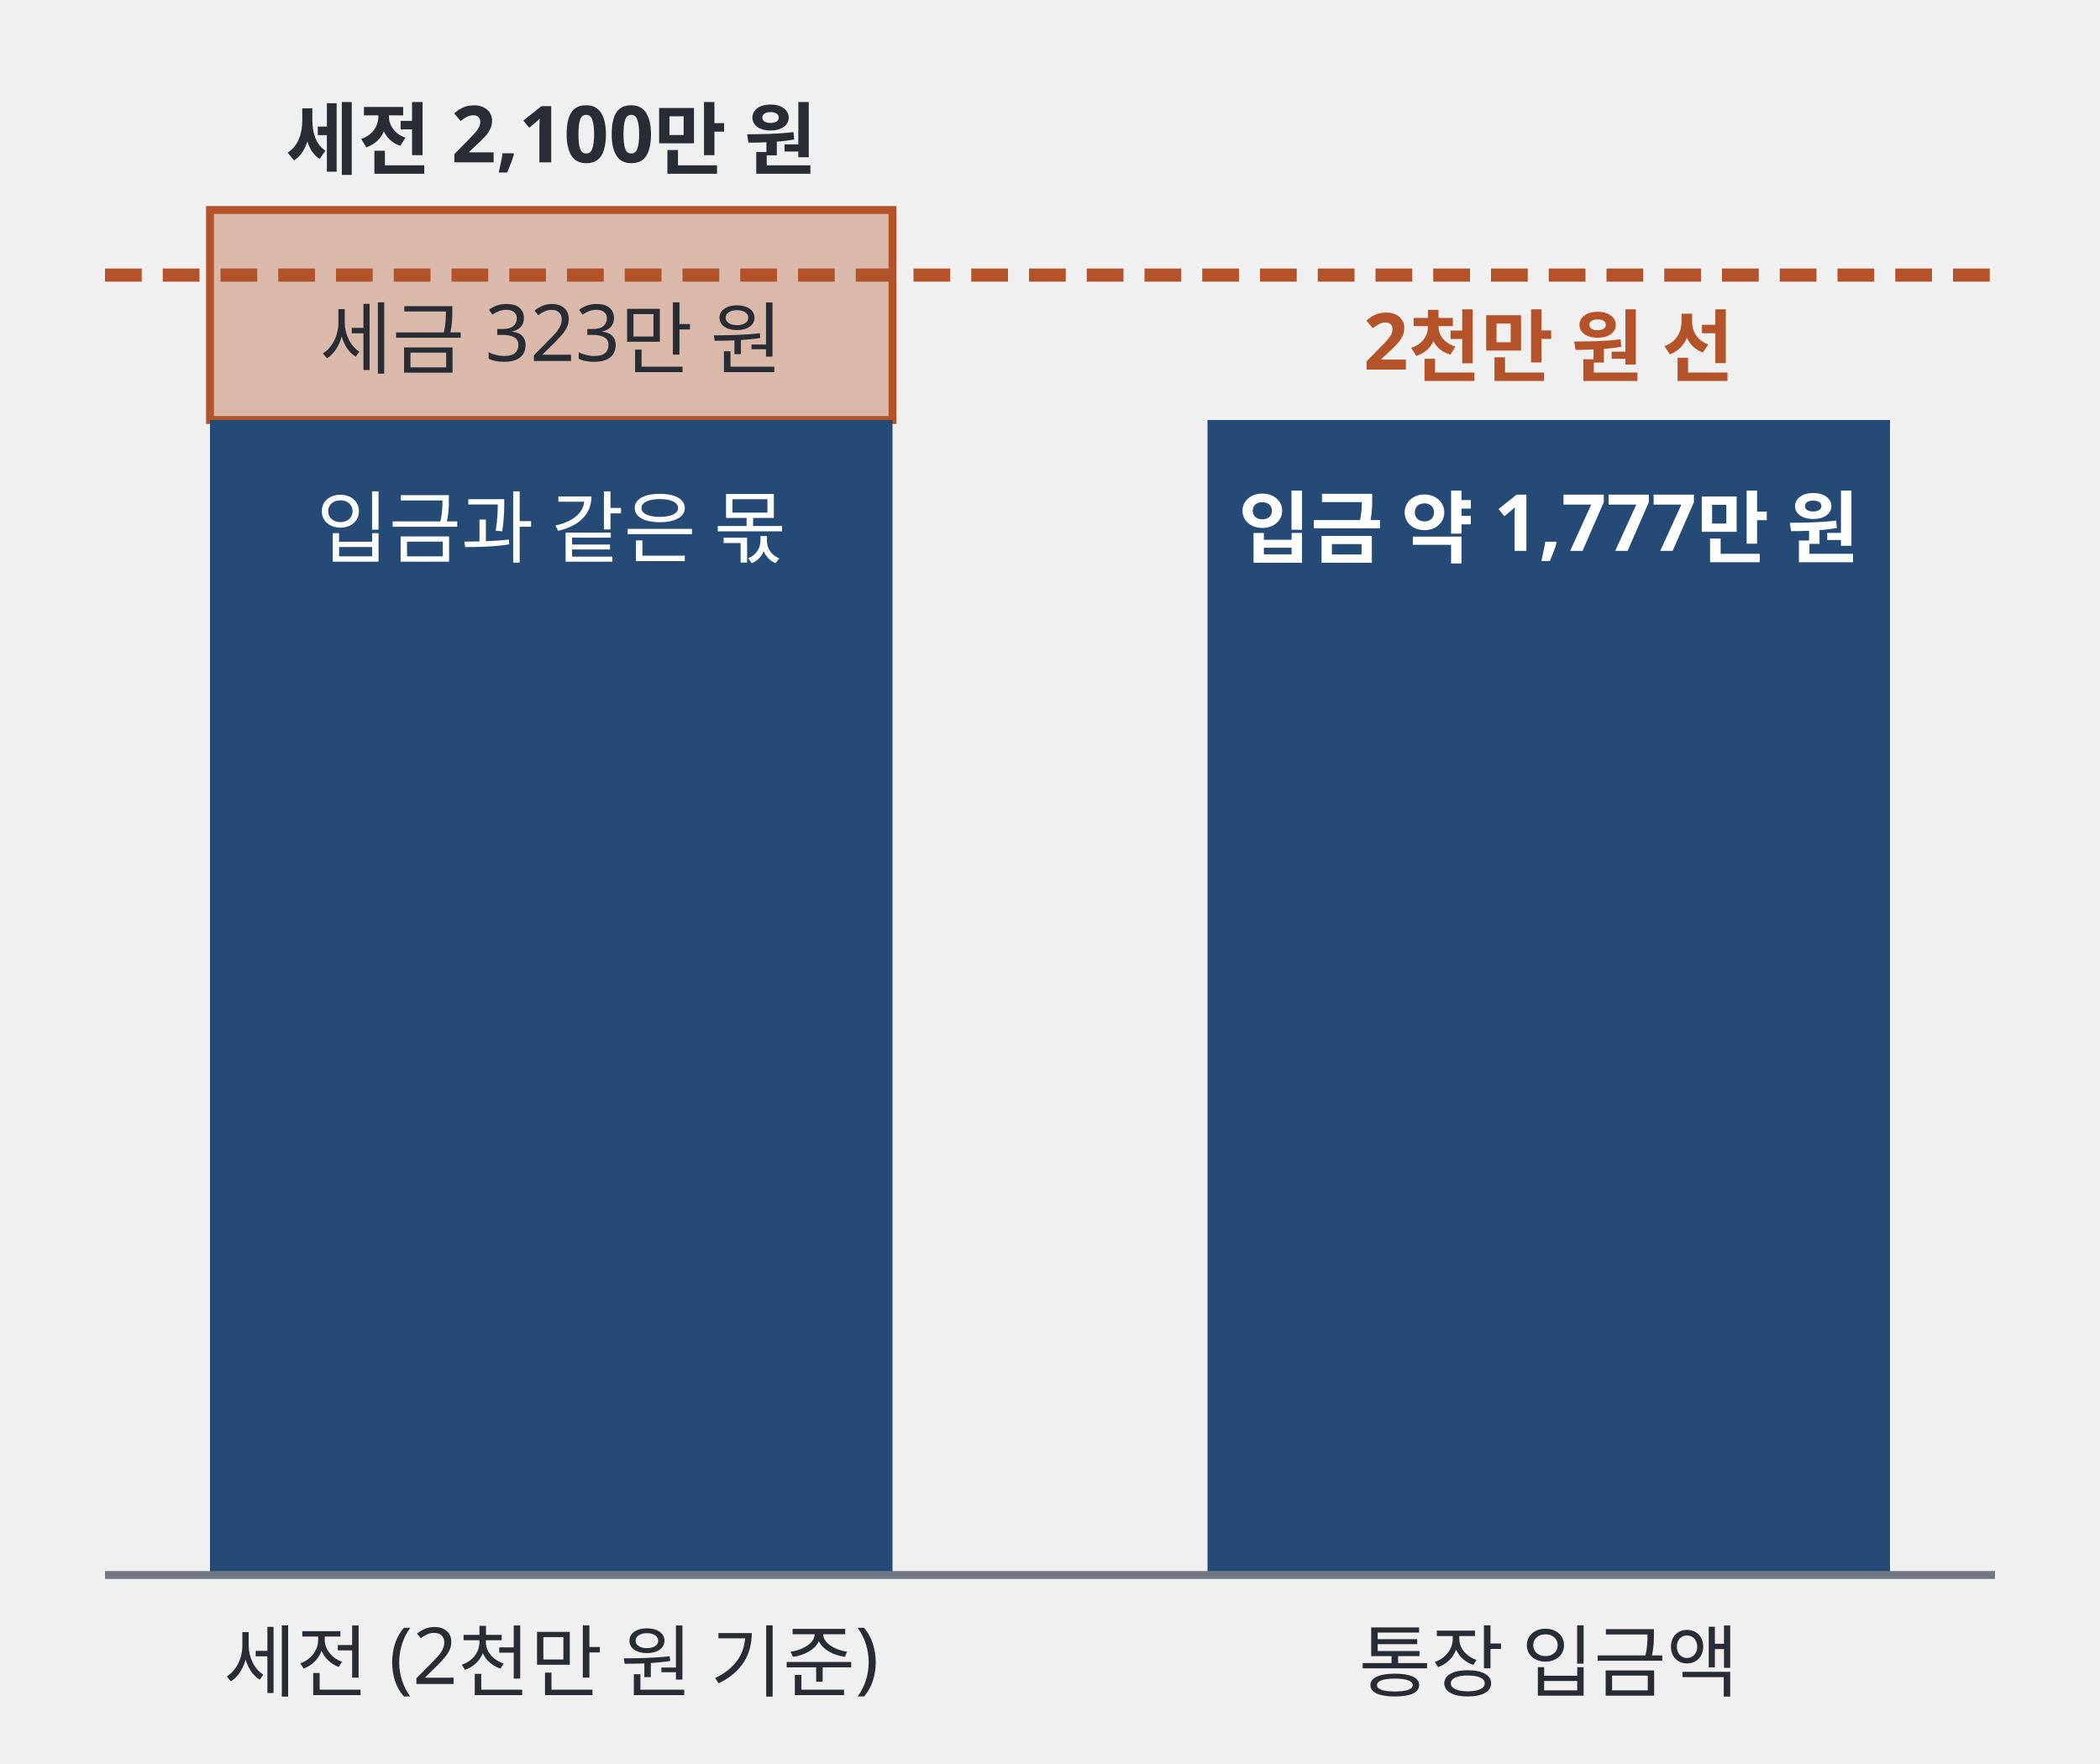
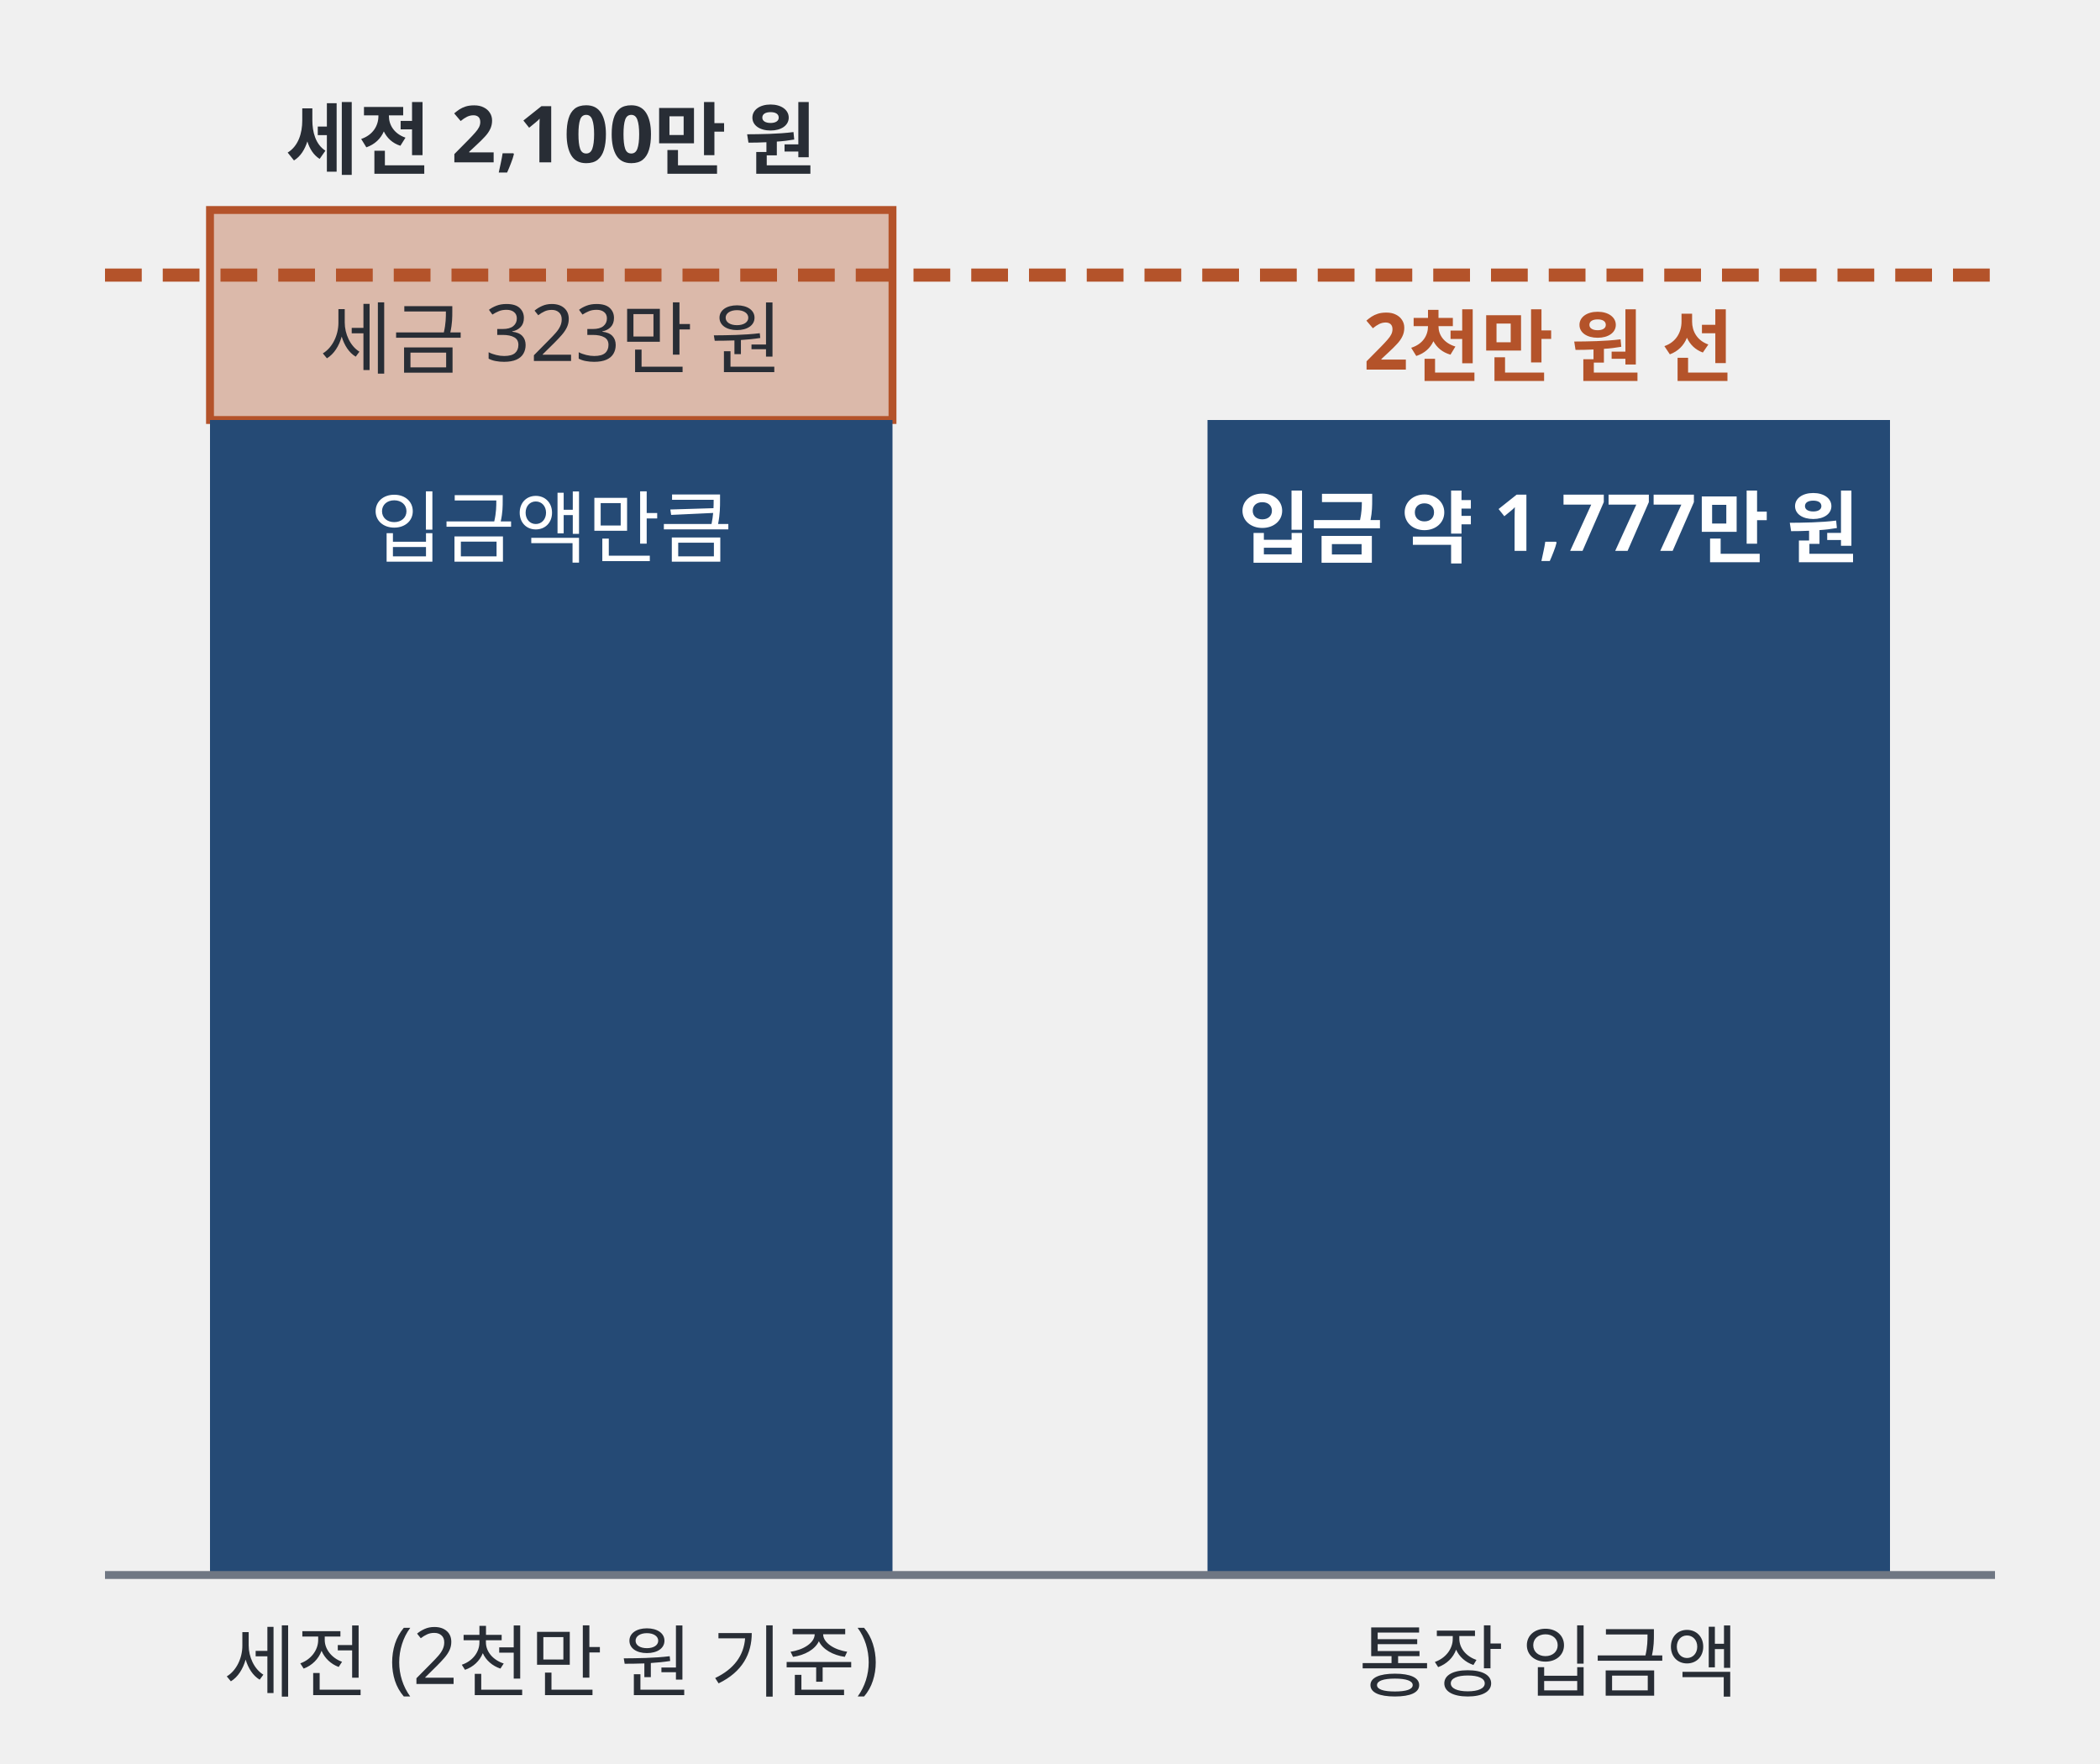
<svg xmlns="http://www.w3.org/2000/svg" viewBox="0 0 400 336" role="img" aria-label="세전 2,100만 원은 2천만 원 선을 넘고 입금액 약 1,777만 원은 못 넘는 막대" font-family="Pretendard, 'Noto Sans KR', sans-serif">
  <rect x="40" y="40" width="130" height="40" fill="#b4532a" fill-opacity="0.35" stroke="#b4532a" stroke-width="1.5" />
  <rect x="40" y="80" width="130" height="220" fill="#254a75" />
  <rect x="230" y="80" width="130" height="220" fill="#254a75" />
  <line x1="20" y1="52.4" x2="380" y2="52.4" stroke="#b4532a" stroke-width="2.5" stroke-dasharray="7 4" />
  <line x1="20" y1="300" x2="380" y2="300" stroke="#6f7783" stroke-width="1.5" />
  <text x="105" y="32" font-size="15" text-anchor="middle" fill="#282d35" font-weight="700">세전 2,100만 원</text>
  <text x="105" y="70" font-size="15" text-anchor="middle" fill="#282d35">세금 323만 원</text>
  <text x="295" y="70.4" font-size="15" text-anchor="middle" fill="#b4532a" font-weight="700">2천만 원 선</text>
  <text x="295" y="106" font-size="15" text-anchor="middle" fill="#ffffff" font-weight="700">입금 약 1,777만 원</text>
-   <text x="105" y="106" font-size="15" text-anchor="middle" fill="#ffffff">입금과 같은 몫</text>
+   <text x="105" y="106" font-size="15" text-anchor="middle" fill="#ffffff">입금액만큼</text>
  <text x="105" y="322" font-size="15" text-anchor="middle" fill="#282d35">세전 (2천만 원 기준)</text>
  <text x="295" y="322" font-size="15" text-anchor="middle" fill="#282d35">통장 입금액</text>
</svg>
